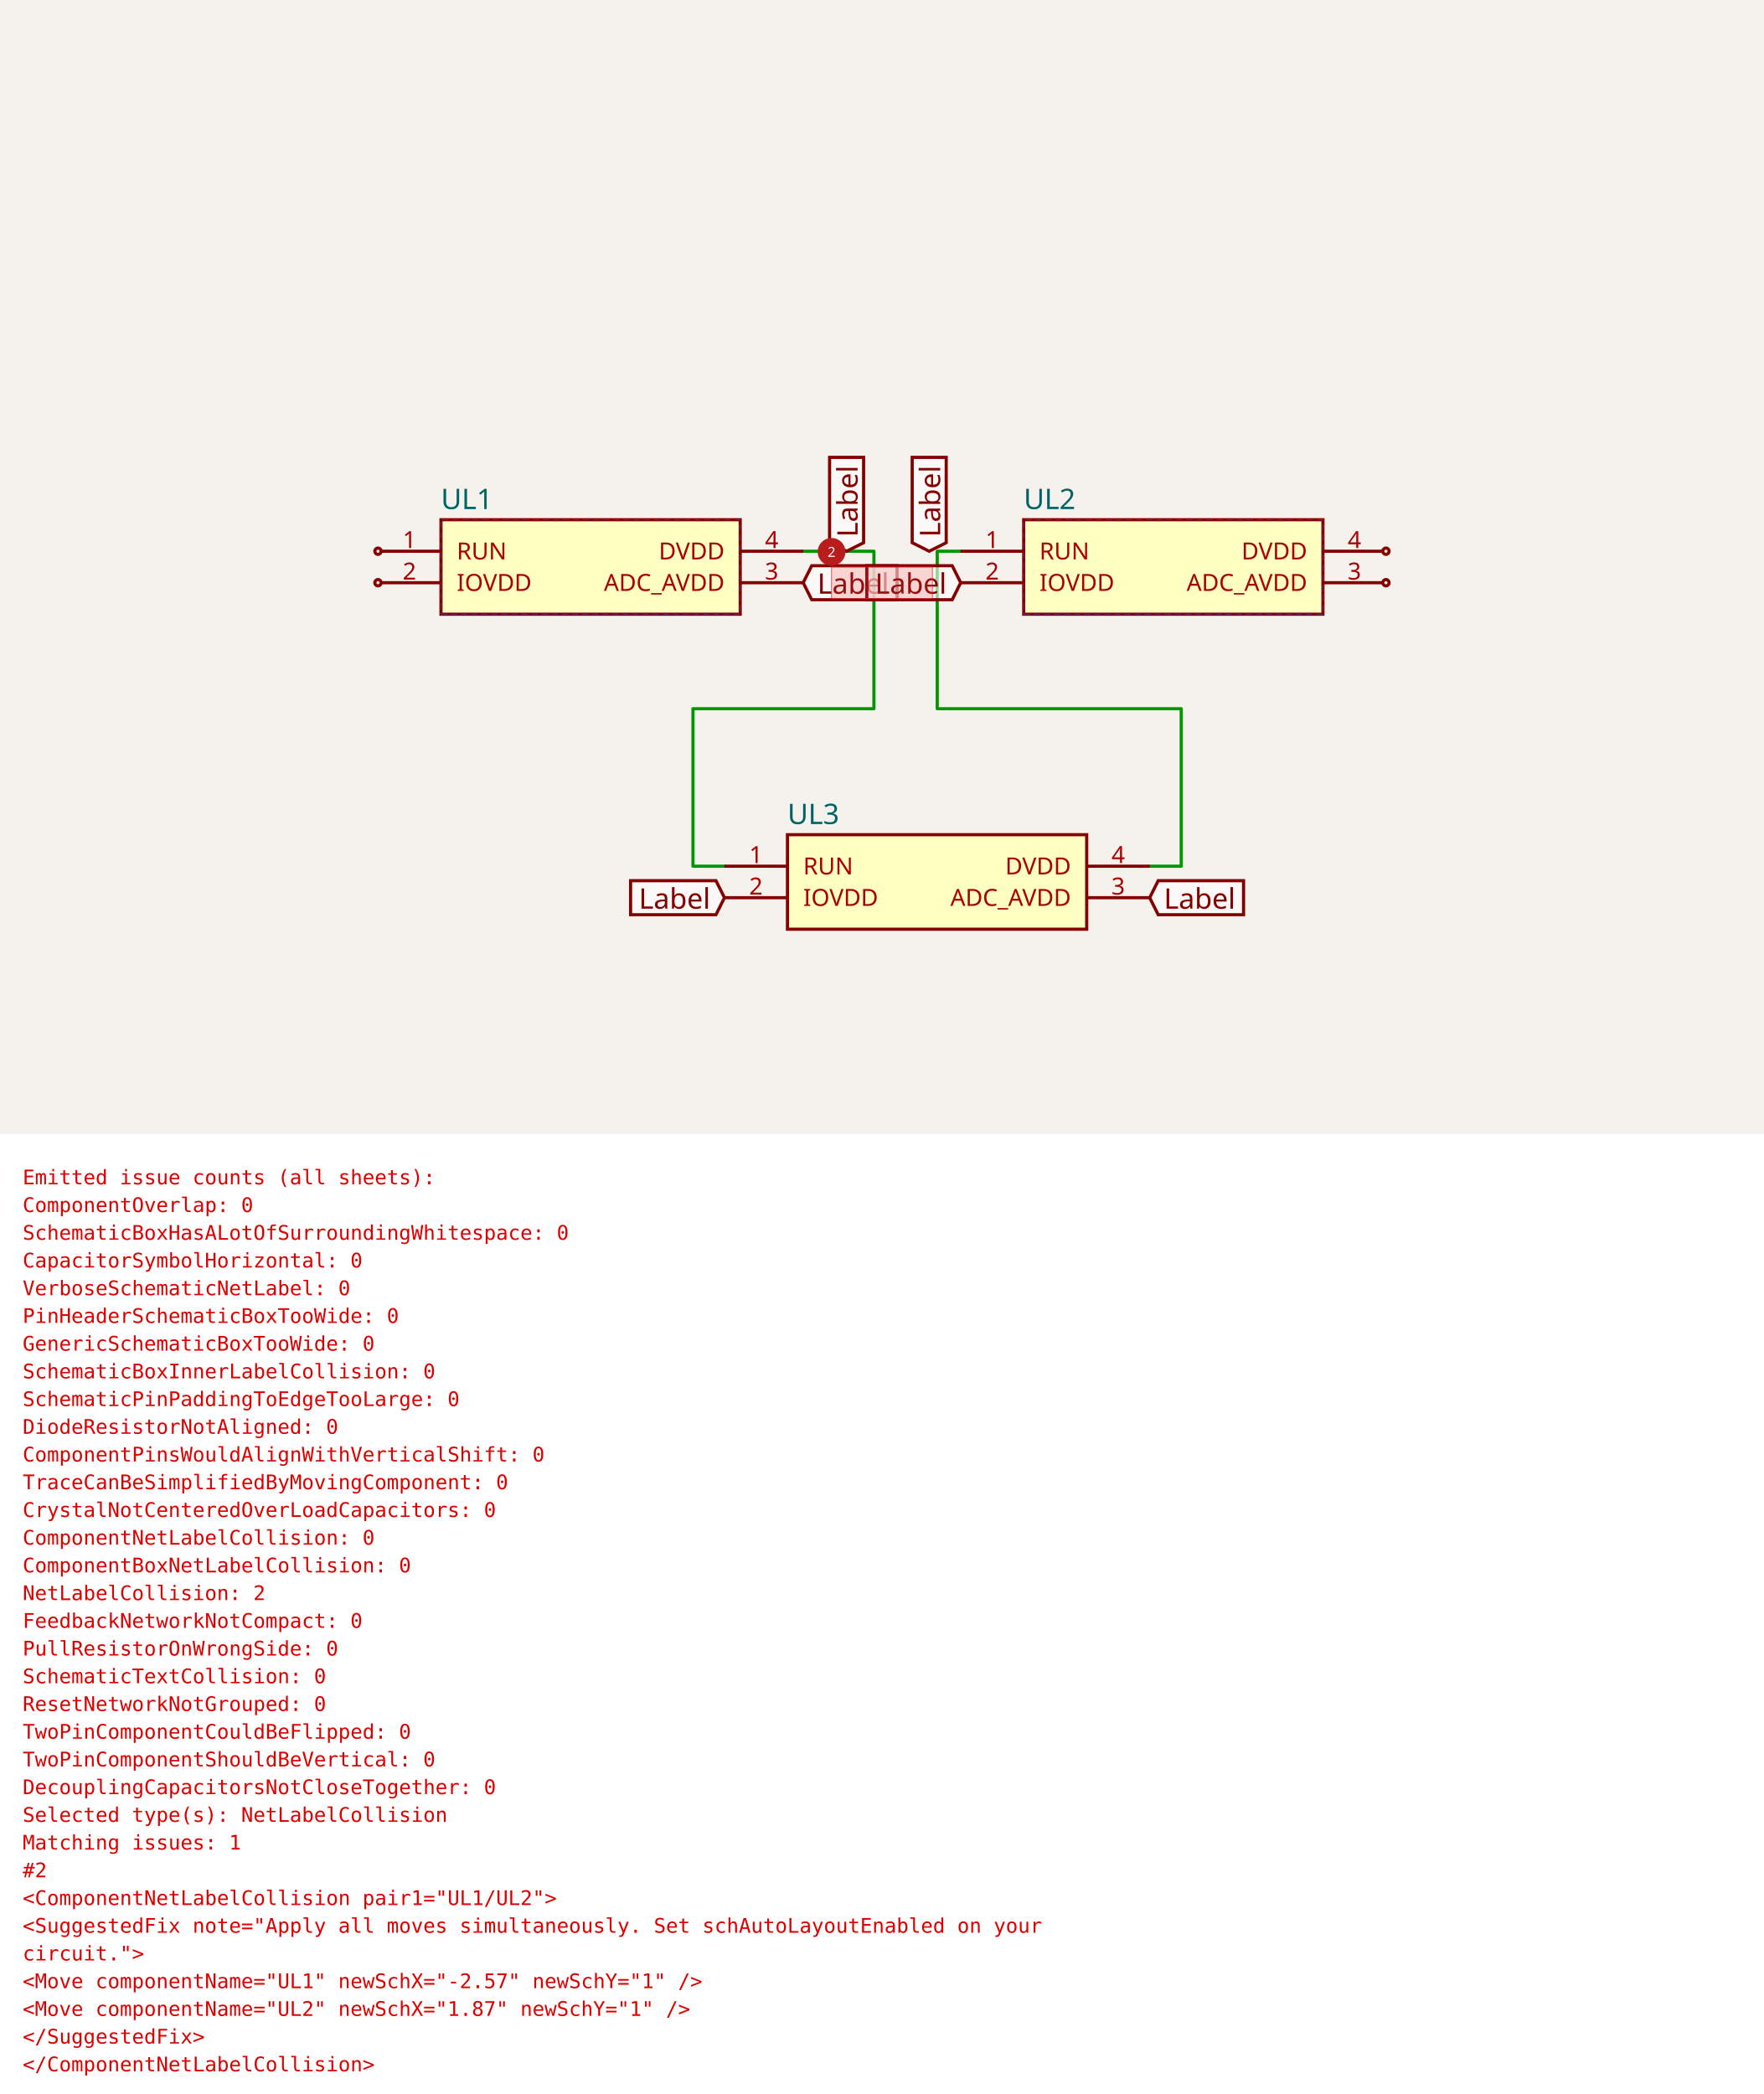
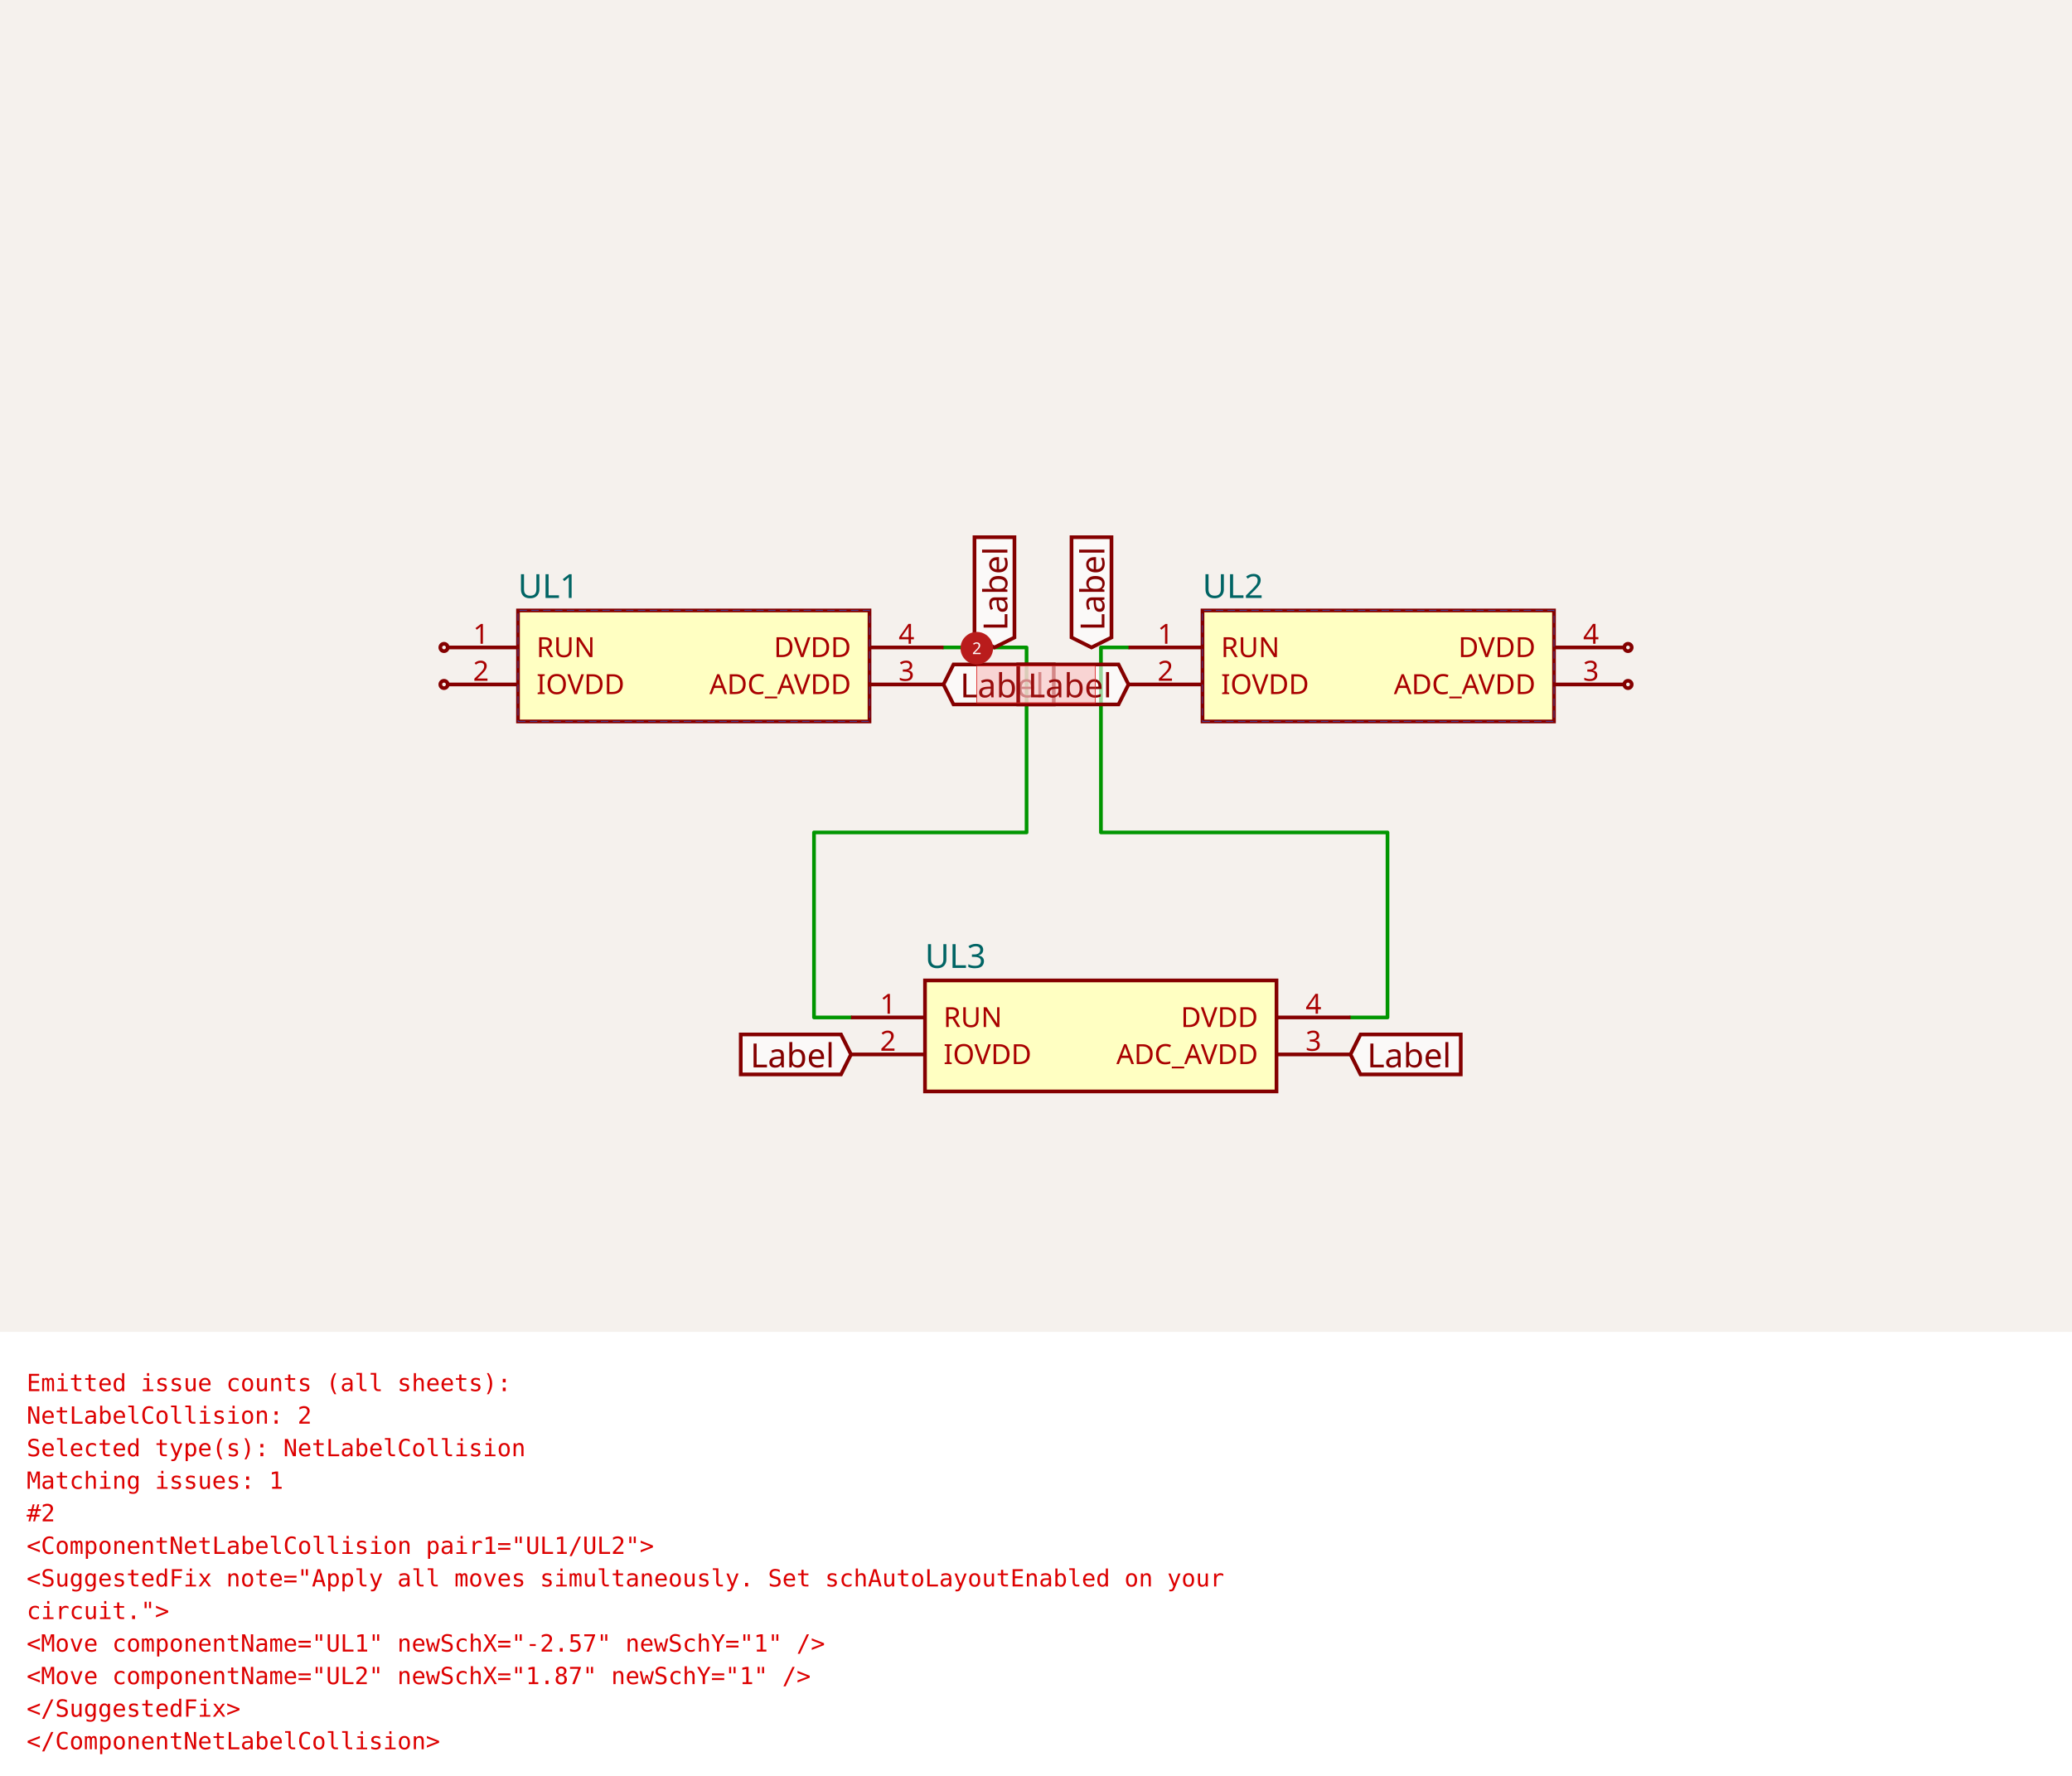
- <svg xmlns="http://www.w3.org/2000/svg" width="1400" height="1662" viewBox="0 0 1400 1662">
+ <svg xmlns="http://www.w3.org/2000/svg" width="1400" height="1200" viewBox="0 0 1400 1200">
  <g transform="translate(0, 0)">
    <svg class="tscircuit-schematic" width="1400" height="900" style="background-color: rgb(245, 241, 237)" data-real-to-screen-transform="matrix(37.9167357771,0,0,-37.9167357771,700,450)" data-software-used-string="@tscircuit/core@0.0.1382" viewBox="474.395 388.708 424.667 46.75">
      <style>
              .boundary { fill: rgb(245, 241, 237); }
              .schematic-boundary { fill: none; stroke: #fff; }
              .component { fill: none; stroke: rgb(132, 0, 0); }
              .chip { fill: rgb(255, 255, 194); stroke: rgb(132, 0, 0); }
              .component-pin { fill: none; stroke: rgb(132, 0, 0); }
              /* Basic per-trace hover fallback */
              .trace:hover {
                filter: invert(1);
              }
              .trace:hover .trace-crossing-outline {
                opacity: 0;
              }
              .trace:hover .trace-junction {
                filter: invert(1);
              }
              /* Net-hover highlighting: when a trace or its overlays are hovered,
                 invert color for all traces (base + overlays) sharing the same
                 subcircuit connectivity key. Also hide crossing outline during hover. */
              svg:has(:is(g.trace[data-subcircuit-connectivity-map-key="LOGIC_LABELS_connectivity_net0"], g.trace-overlays[data-subcircuit-connectivity-map-key="LOGIC_LABELS_connectivity_net0"]):hover) :is(g.trace[data-subcircuit-connectivity-map-key="LOGIC_LABELS_connectivity_net0"], g.trace-overlays[data-subcircuit-connectivity-map-key="LOGIC_LABELS_connectivity_net0"]) { filter: invert(1); }
svg:has(:is(g.trace[data-subcircuit-connectivity-map-key="LOGIC_LABELS_connectivity_net0"], g.trace-overlays[data-subcircuit-connectivity-map-key="LOGIC_LABELS_connectivity_net0"]):hover) g.trace-overlays[data-subcircuit-connectivity-map-key="LOGIC_LABELS_connectivity_net0"] .trace-crossing-outline { opacity: 0; }
svg:has(:is(g.trace[data-subcircuit-connectivity-map-key="LOGIC_LABELS_connectivity_net2"], g.trace-overlays[data-subcircuit-connectivity-map-key="LOGIC_LABELS_connectivity_net2"]):hover) :is(g.trace[data-subcircuit-connectivity-map-key="LOGIC_LABELS_connectivity_net2"], g.trace-overlays[data-subcircuit-connectivity-map-key="LOGIC_LABELS_connectivity_net2"]) { filter: invert(1); }
svg:has(:is(g.trace[data-subcircuit-connectivity-map-key="LOGIC_LABELS_connectivity_net2"], g.trace-overlays[data-subcircuit-connectivity-map-key="LOGIC_LABELS_connectivity_net2"]):hover) g.trace-overlays[data-subcircuit-connectivity-map-key="LOGIC_LABELS_connectivity_net2"] .trace-crossing-outline { opacity: 0; }
              .text { font-family: sans-serif; fill: rgb(0, 150, 0); }
              .pin-number { fill: rgb(169, 0, 0); }
              .port-label { fill: rgb(0, 100, 100); }
              .component-name { fill: rgb(0, 100, 100); }

            </style>
      <rect class="boundary" x="0" y="0" width="1400" height="900" />
      <g class="schematic-sheet" data-circuit-json-type="schematic_sheet" data-schematic-sheet-id="schematic_sheet_1">
        <rect class="sch-rect" x="90.384" y="18.958" width="1219.232" height="862.083" fill="none" stroke="rgb(132, 0, 0)" stroke-width="0.821" data-schematic-rect-id="schematic_sheet_1_outer" />
        <rect class="sch-rect" x="110.91" y="39.484" width="1178.18" height="821.032" fill="none" stroke="rgb(132, 0, 0)" stroke-width="0.821" data-schematic-rect-id="schematic_sheet_1_inner" />
        <line class="sch-line" x1="307.273" y1="18.958" x2="307.273" y2="39.484" stroke="rgb(132, 0, 0)" stroke-width="0.821" data-schematic-line-id="schematic_sheet_1_top_column_1" />
        <line class="sch-line" x1="307.273" y1="881.042" x2="307.273" y2="860.516" stroke="rgb(132, 0, 0)" stroke-width="0.821" data-schematic-line-id="schematic_sheet_1_bottom_column_1" />
        <line class="sch-line" x1="503.637" y1="18.958" x2="503.637" y2="39.484" stroke="rgb(132, 0, 0)" stroke-width="0.821" data-schematic-line-id="schematic_sheet_1_top_column_2" />
        <line class="sch-line" x1="503.637" y1="881.042" x2="503.637" y2="860.516" stroke="rgb(132, 0, 0)" stroke-width="0.821" data-schematic-line-id="schematic_sheet_1_bottom_column_2" />
        <line class="sch-line" x1="700" y1="18.958" x2="700" y2="39.484" stroke="rgb(132, 0, 0)" stroke-width="0.821" data-schematic-line-id="schematic_sheet_1_top_column_3" />
        <line class="sch-line" x1="700" y1="881.042" x2="700" y2="860.516" stroke="rgb(132, 0, 0)" stroke-width="0.821" data-schematic-line-id="schematic_sheet_1_bottom_column_3" />
        <line class="sch-line" x1="896.363" y1="18.958" x2="896.363" y2="39.484" stroke="rgb(132, 0, 0)" stroke-width="0.821" data-schematic-line-id="schematic_sheet_1_top_column_4" />
        <line class="sch-line" x1="896.363" y1="881.042" x2="896.363" y2="860.516" stroke="rgb(132, 0, 0)" stroke-width="0.821" data-schematic-line-id="schematic_sheet_1_bottom_column_4" />
        <line class="sch-line" x1="1092.727" y1="18.958" x2="1092.727" y2="39.484" stroke="rgb(132, 0, 0)" stroke-width="0.821" data-schematic-line-id="schematic_sheet_1_top_column_5" />
        <line class="sch-line" x1="1092.727" y1="881.042" x2="1092.727" y2="860.516" stroke="rgb(132, 0, 0)" stroke-width="0.821" data-schematic-line-id="schematic_sheet_1_bottom_column_5" />
        <line class="sch-line" x1="90.384" y1="655.258" x2="110.91" y2="655.258" stroke="rgb(132, 0, 0)" stroke-width="0.821" data-schematic-line-id="schematic_sheet_1_left_row_1" />
        <line class="sch-line" x1="1309.616" y1="655.258" x2="1289.09" y2="655.258" stroke="rgb(132, 0, 0)" stroke-width="0.821" data-schematic-line-id="schematic_sheet_1_right_row_1" />
        <line class="sch-line" x1="90.384" y1="450" x2="110.91" y2="450" stroke="rgb(132, 0, 0)" stroke-width="0.821" data-schematic-line-id="schematic_sheet_1_left_row_2" />
        <line class="sch-line" x1="1309.616" y1="450" x2="1289.09" y2="450" stroke="rgb(132, 0, 0)" stroke-width="0.821" data-schematic-line-id="schematic_sheet_1_right_row_2" />
        <line class="sch-line" x1="90.384" y1="244.742" x2="110.91" y2="244.742" stroke="rgb(132, 0, 0)" stroke-width="0.821" data-schematic-line-id="schematic_sheet_1_left_row_3" />
        <line class="sch-line" x1="1309.616" y1="244.742" x2="1289.09" y2="244.742" stroke="rgb(132, 0, 0)" stroke-width="0.821" data-schematic-line-id="schematic_sheet_1_right_row_3" />
        <text class="sch-text" x="209.091" y="29.221" fill="rgb(132, 132, 132)" text-anchor="middle" dominant-baseline="middle" font-family="sans-serif" font-size="12.315px" transform="rotate(0, 209.0915, 29.22126)">1</text>
        <text class="sch-text" x="209.091" y="870.779" fill="rgb(132, 132, 132)" text-anchor="middle" dominant-baseline="middle" font-family="sans-serif" font-size="12.315px" transform="rotate(0, 209.0915, 870.7787)">1</text>
        <text class="sch-text" x="405.455" y="29.221" fill="rgb(132, 132, 132)" text-anchor="middle" dominant-baseline="middle" font-family="sans-serif" font-size="12.315px" transform="rotate(0, 405.4549, 29.22126)">2</text>
        <text class="sch-text" x="405.455" y="870.779" fill="rgb(132, 132, 132)" text-anchor="middle" dominant-baseline="middle" font-family="sans-serif" font-size="12.315px" transform="rotate(0, 405.4549, 870.7787)">2</text>
        <text class="sch-text" x="601.818" y="29.221" fill="rgb(132, 132, 132)" text-anchor="middle" dominant-baseline="middle" font-family="sans-serif" font-size="12.315px" transform="rotate(0, 601.8183, 29.22126)">3</text>
        <text class="sch-text" x="601.818" y="870.779" fill="rgb(132, 132, 132)" text-anchor="middle" dominant-baseline="middle" font-family="sans-serif" font-size="12.315px" transform="rotate(0, 601.8183, 870.7787)">3</text>
        <text class="sch-text" x="798.182" y="29.221" fill="rgb(132, 132, 132)" text-anchor="middle" dominant-baseline="middle" font-family="sans-serif" font-size="12.315px" transform="rotate(0, 798.1817, 29.22126)">4</text>
        <text class="sch-text" x="798.182" y="870.779" fill="rgb(132, 132, 132)" text-anchor="middle" dominant-baseline="middle" font-family="sans-serif" font-size="12.315px" transform="rotate(0, 798.1817, 870.7787)">4</text>
        <text class="sch-text" x="994.545" y="29.221" fill="rgb(132, 132, 132)" text-anchor="middle" dominant-baseline="middle" font-family="sans-serif" font-size="12.315px" transform="rotate(0, 994.5451, 29.22126)">5</text>
        <text class="sch-text" x="994.545" y="870.779" fill="rgb(132, 132, 132)" text-anchor="middle" dominant-baseline="middle" font-family="sans-serif" font-size="12.315px" transform="rotate(0, 994.5451, 870.7787)">5</text>
        <text class="sch-text" x="1190.909" y="29.221" fill="rgb(132, 132, 132)" text-anchor="middle" dominant-baseline="middle" font-family="sans-serif" font-size="12.315px" transform="rotate(0, 1190.909, 29.22126)">6</text>
        <text class="sch-text" x="1190.909" y="870.779" fill="rgb(132, 132, 132)" text-anchor="middle" dominant-baseline="middle" font-family="sans-serif" font-size="12.315px" transform="rotate(0, 1190.909, 870.7787)">6</text>
        <text class="sch-text" x="100.647" y="142.113" fill="rgb(132, 132, 132)" text-anchor="middle" dominant-baseline="middle" font-family="sans-serif" font-size="12.315px" transform="rotate(0, 100.6469, 142.1131)">A</text>
        <text class="sch-text" x="1299.353" y="142.113" fill="rgb(132, 132, 132)" text-anchor="middle" dominant-baseline="middle" font-family="sans-serif" font-size="12.315px" transform="rotate(0, 1299.353, 142.1131)">A</text>
        <text class="sch-text" x="100.647" y="347.371" fill="rgb(132, 132, 132)" text-anchor="middle" dominant-baseline="middle" font-family="sans-serif" font-size="12.315px" transform="rotate(0, 100.6469, 347.371)">B</text>
        <text class="sch-text" x="1299.353" y="347.371" fill="rgb(132, 132, 132)" text-anchor="middle" dominant-baseline="middle" font-family="sans-serif" font-size="12.315px" transform="rotate(0, 1299.353, 347.371)">B</text>
        <text class="sch-text" x="100.647" y="552.629" fill="rgb(132, 132, 132)" text-anchor="middle" dominant-baseline="middle" font-family="sans-serif" font-size="12.315px" transform="rotate(0, 100.6469, 552.629)">C</text>
        <text class="sch-text" x="1299.353" y="552.629" fill="rgb(132, 132, 132)" text-anchor="middle" dominant-baseline="middle" font-family="sans-serif" font-size="12.315px" transform="rotate(0, 1299.353, 552.629)">C</text>
        <text class="sch-text" x="100.647" y="757.887" fill="rgb(132, 132, 132)" text-anchor="middle" dominant-baseline="middle" font-family="sans-serif" font-size="12.315px" transform="rotate(0, 100.6469, 757.8869)">D</text>
        <text class="sch-text" x="1299.353" y="757.887" fill="rgb(132, 132, 132)" text-anchor="middle" dominant-baseline="middle" font-family="sans-serif" font-size="12.315px" transform="rotate(0, 1299.353, 757.8869)">D</text>
      </g>
      <g class="trace sch-trace" data-layer="base" data-circuit-json-type="schematic_trace" data-schematic-trace-id="schematic_trace_2" data-subcircuit-connectivity-map-key="LOGIC_LABELS_connectivity_net0">
        <path d="M 667.771 408.292 L 684.795 408.292 L 684.795 446.208 L 641.229 446.208 L 641.229 484.125 L 648.812 484.125" class="trace-invisible-hover-outline sch-trace-hitbox" stroke="rgb(0, 150, 0)" fill="none" stroke-width="6.067px" stroke-linecap="round" opacity="0" stroke-linejoin="round" />
        <path class="sch-trace-path" d="M 667.771 408.292 L 684.795 408.292 L 684.795 446.208 L 641.229 446.208 L 641.229 484.125 L 648.812 484.125" stroke="rgb(0, 150, 0)" fill="none" stroke-width="0.758px" stroke-linecap="round" stroke-linejoin="round" />
      </g>
      <g class="trace sch-trace" data-layer="base" data-circuit-json-type="schematic_trace" data-schematic-trace-id="schematic_trace_3" data-subcircuit-connectivity-map-key="LOGIC_LABELS_connectivity_net2">
        <path d="M 705.688 408.292 L 700.038 408.292 L 700.038 446.208 L 758.771 446.208 L 758.771 484.125 L 751.188 484.125" class="trace-invisible-hover-outline sch-trace-hitbox" stroke="rgb(0, 150, 0)" fill="none" stroke-width="6.067px" stroke-linecap="round" opacity="0" stroke-linejoin="round" />
        <path class="sch-trace-path" d="M 705.688 408.292 L 700.038 408.292 L 700.038 446.208 L 758.771 446.208 L 758.771 484.125 L 751.188 484.125" stroke="rgb(0, 150, 0)" fill="none" stroke-width="0.758px" stroke-linecap="round" stroke-linejoin="round" />
      </g>
      <g class="trace-overlays sch-trace-overlays" data-layer="overlay" data-circuit-json-type="schematic_trace" data-schematic-trace-id="schematic_trace_2" data-subcircuit-connectivity-map-key="LOGIC_LABELS_connectivity_net0" />
      <g class="trace-overlays sch-trace-overlays" data-layer="overlay" data-circuit-json-type="schematic_trace" data-schematic-trace-id="schematic_trace_3" data-subcircuit-connectivity-map-key="LOGIC_LABELS_connectivity_net2" />
      <g class="sch-component" data-circuit-json-type="schematic_component" data-schematic-component-id="schematic_component_3" data-schematic-sheet-id="schematic_sheet_1">
        <rect class="component chip sch-component-body" x="580.562" y="400.708" width="72.042" height="22.75" stroke-width="0.758px" fill="rgb(255, 255, 194)" stroke="rgb(132, 0, 0)" />
        <rect class="component-overlay sch-component-overlay" x="580.562" y="400.708" width="72.042" height="22.75" fill="transparent" />
        <text class="sch-text" x="580.562" y="428.387" fill="#006464" text-anchor="start" dominant-baseline="middle" font-family="sans-serif" font-size="6.825px" transform="rotate(0, 580.5623, 428.3875)" />
        <text class="sch-text" x="580.562" y="395.779" fill="#006464" text-anchor="start" dominant-baseline="middle" font-family="sans-serif" font-size="6.825px" transform="rotate(0, 580.5623, 395.7791)">UL1</text>
        <line class="component-pin sch-component-pin sch-port-line" x1="580.562" y1="408.292" x2="566.154" y2="408.292" stroke-width="0.758px" />
        <g class="sch-port" data-schematic-port-id="source_port_12">
          <circle class="component-pin sch-component-pin sch-port-terminal" cx="565.396" cy="408.292" r="0.758" stroke-width="0.758px" />
          <rect x="564.637" y="407.533" width="1.517" height="1.517" opacity="0" />
        </g>
        <text class="pin-number sch-pin-number" x="572.979" y="407.533" style="font-family: sans-serif;" fill="rgb(169, 0, 0)" text-anchor="middle" dominant-baseline="auto" font-size="5.688px" transform="">1</text>
        <text class="pin-number sch-pin-label" x="584.354" y="408.292" style="font-family: sans-serif;" fill="rgb(169, 0, 0)" text-anchor="start" dominant-baseline="middle" font-size="5.688px" transform="">RUN</text>
        <line class="component-pin sch-component-pin sch-port-line" x1="580.562" y1="415.875" x2="566.154" y2="415.875" stroke-width="0.758px" />
        <g class="sch-port" data-schematic-port-id="source_port_13">
          <circle class="component-pin sch-component-pin sch-port-terminal" cx="565.396" cy="415.875" r="0.758" stroke-width="0.758px" />
          <rect x="564.637" y="415.117" width="1.517" height="1.517" opacity="0" />
        </g>
        <text class="pin-number sch-pin-number" x="572.979" y="415.117" style="font-family: sans-serif;" fill="rgb(169, 0, 0)" text-anchor="middle" dominant-baseline="auto" font-size="5.688px" transform="">2</text>
        <text class="pin-number sch-pin-label" x="584.354" y="415.875" style="font-family: sans-serif;" fill="rgb(169, 0, 0)" text-anchor="start" dominant-baseline="middle" font-size="5.688px" transform="">IOVDD</text>
        <line class="component-pin sch-component-pin sch-port-line" x1="652.604" y1="415.875" x2="667.771" y2="415.875" stroke-width="0.758px" />
        <g class="sch-port" data-schematic-port-id="source_port_14">
          <rect x="667.012" y="415.117" width="1.517" height="1.517" opacity="0" />
        </g>
        <text class="pin-number sch-pin-number" x="660.187" y="415.117" style="font-family: sans-serif;" fill="rgb(169, 0, 0)" text-anchor="middle" dominant-baseline="auto" font-size="5.688px" transform="">3</text>
        <text class="pin-number sch-pin-label" x="648.812" y="415.875" style="font-family: sans-serif;" fill="rgb(169, 0, 0)" text-anchor="end" dominant-baseline="middle" font-size="5.688px" transform="">ADC_AVDD</text>
        <line class="component-pin sch-component-pin sch-port-line" x1="652.604" y1="408.292" x2="667.771" y2="408.292" stroke-width="0.758px" />
        <g class="sch-port" data-schematic-port-id="source_port_15">
          <rect x="667.012" y="407.533" width="1.517" height="1.517" opacity="0" />
        </g>
        <text class="pin-number sch-pin-number" x="660.187" y="407.533" style="font-family: sans-serif;" fill="rgb(169, 0, 0)" text-anchor="middle" dominant-baseline="auto" font-size="5.688px" transform="">4</text>
        <text class="pin-number sch-pin-label" x="648.812" y="408.292" style="font-family: sans-serif;" fill="rgb(169, 0, 0)" text-anchor="end" dominant-baseline="middle" font-size="5.688px" transform="">DVDD</text>
      </g>
      <g class="sch-component" data-circuit-json-type="schematic_component" data-schematic-component-id="schematic_component_4" data-schematic-sheet-id="schematic_sheet_1">
        <rect class="component chip sch-component-body" x="720.854" y="400.708" width="72.042" height="22.75" stroke-width="0.758px" fill="rgb(255, 255, 194)" stroke="rgb(132, 0, 0)" />
        <rect class="component-overlay sch-component-overlay" x="720.854" y="400.708" width="72.042" height="22.75" fill="transparent" />
        <text class="sch-text" x="720.854" y="428.387" fill="#006464" text-anchor="start" dominant-baseline="middle" font-family="sans-serif" font-size="6.825px" transform="rotate(0, 720.8542, 428.3875)" />
        <text class="sch-text" x="720.854" y="395.779" fill="#006464" text-anchor="start" dominant-baseline="middle" font-family="sans-serif" font-size="6.825px" transform="rotate(0, 720.8542, 395.7791)">UL2</text>
        <line class="component-pin sch-component-pin sch-port-line" x1="720.854" y1="408.292" x2="705.688" y2="408.292" stroke-width="0.758px" />
        <g class="sch-port" data-schematic-port-id="source_port_16">
          <rect x="704.929" y="407.533" width="1.517" height="1.517" opacity="0" />
        </g>
        <text class="pin-number sch-pin-number" x="713.271" y="407.533" style="font-family: sans-serif;" fill="rgb(169, 0, 0)" text-anchor="middle" dominant-baseline="auto" font-size="5.688px" transform="">1</text>
        <text class="pin-number sch-pin-label" x="724.646" y="408.292" style="font-family: sans-serif;" fill="rgb(169, 0, 0)" text-anchor="start" dominant-baseline="middle" font-size="5.688px" transform="">RUN</text>
        <line class="component-pin sch-component-pin sch-port-line" x1="720.854" y1="415.875" x2="705.688" y2="415.875" stroke-width="0.758px" />
        <g class="sch-port" data-schematic-port-id="source_port_17">
          <rect x="704.929" y="415.117" width="1.517" height="1.517" opacity="0" />
        </g>
        <text class="pin-number sch-pin-number" x="713.271" y="415.117" style="font-family: sans-serif;" fill="rgb(169, 0, 0)" text-anchor="middle" dominant-baseline="auto" font-size="5.688px" transform="">2</text>
        <text class="pin-number sch-pin-label" x="724.646" y="415.875" style="font-family: sans-serif;" fill="rgb(169, 0, 0)" text-anchor="start" dominant-baseline="middle" font-size="5.688px" transform="">IOVDD</text>
        <line class="component-pin sch-component-pin sch-port-line" x1="792.896" y1="415.875" x2="807.304" y2="415.875" stroke-width="0.758px" />
        <g class="sch-port" data-schematic-port-id="source_port_18">
          <circle class="component-pin sch-component-pin sch-port-terminal" cx="808.063" cy="415.875" r="0.758" stroke-width="0.758px" />
          <rect x="807.304" y="415.117" width="1.517" height="1.517" opacity="0" />
        </g>
        <text class="pin-number sch-pin-number" x="800.479" y="415.117" style="font-family: sans-serif;" fill="rgb(169, 0, 0)" text-anchor="middle" dominant-baseline="auto" font-size="5.688px" transform="">3</text>
        <text class="pin-number sch-pin-label" x="789.104" y="415.875" style="font-family: sans-serif;" fill="rgb(169, 0, 0)" text-anchor="end" dominant-baseline="middle" font-size="5.688px" transform="">ADC_AVDD</text>
        <line class="component-pin sch-component-pin sch-port-line" x1="792.896" y1="408.292" x2="807.304" y2="408.292" stroke-width="0.758px" />
        <g class="sch-port" data-schematic-port-id="source_port_19">
          <circle class="component-pin sch-component-pin sch-port-terminal" cx="808.063" cy="408.292" r="0.758" stroke-width="0.758px" />
          <rect x="807.304" y="407.533" width="1.517" height="1.517" opacity="0" />
        </g>
        <text class="pin-number sch-pin-number" x="800.479" y="407.533" style="font-family: sans-serif;" fill="rgb(169, 0, 0)" text-anchor="middle" dominant-baseline="auto" font-size="5.688px" transform="">4</text>
        <text class="pin-number sch-pin-label" x="789.104" y="408.292" style="font-family: sans-serif;" fill="rgb(169, 0, 0)" text-anchor="end" dominant-baseline="middle" font-size="5.688px" transform="">DVDD</text>
      </g>
      <g class="sch-component" data-circuit-json-type="schematic_component" data-schematic-component-id="schematic_component_5" data-schematic-sheet-id="schematic_sheet_1">
        <rect class="component chip sch-component-body" x="663.979" y="476.542" width="72.042" height="22.75" stroke-width="0.758px" fill="rgb(255, 255, 194)" stroke="rgb(132, 0, 0)" />
        <rect class="component-overlay sch-component-overlay" x="663.979" y="476.542" width="72.042" height="22.75" fill="transparent" />
        <text class="sch-text" x="663.979" y="504.221" fill="#006464" text-anchor="start" dominant-baseline="middle" font-family="sans-serif" font-size="6.825px" transform="rotate(0, 663.9791, 504.2209)" />
        <text class="sch-text" x="663.979" y="471.613" fill="#006464" text-anchor="start" dominant-baseline="middle" font-family="sans-serif" font-size="6.825px" transform="rotate(0, 663.9791, 471.6125)">UL3</text>
        <line class="component-pin sch-component-pin sch-port-line" x1="663.979" y1="484.125" x2="648.812" y2="484.125" stroke-width="0.758px" />
        <g class="sch-port" data-schematic-port-id="source_port_20">
          <rect x="648.054" y="483.367" width="1.517" height="1.517" opacity="0" />
        </g>
        <text class="pin-number sch-pin-number" x="656.396" y="483.367" style="font-family: sans-serif;" fill="rgb(169, 0, 0)" text-anchor="middle" dominant-baseline="auto" font-size="5.688px" transform="">1</text>
        <text class="pin-number sch-pin-label" x="667.771" y="484.125" style="font-family: sans-serif;" fill="rgb(169, 0, 0)" text-anchor="start" dominant-baseline="middle" font-size="5.688px" transform="">RUN</text>
        <line class="component-pin sch-component-pin sch-port-line" x1="663.979" y1="491.708" x2="648.812" y2="491.708" stroke-width="0.758px" />
        <g class="sch-port" data-schematic-port-id="source_port_21">
          <rect x="648.054" y="490.95" width="1.517" height="1.517" opacity="0" />
        </g>
        <text class="pin-number sch-pin-number" x="656.396" y="490.95" style="font-family: sans-serif;" fill="rgb(169, 0, 0)" text-anchor="middle" dominant-baseline="auto" font-size="5.688px" transform="">2</text>
        <text class="pin-number sch-pin-label" x="667.771" y="491.708" style="font-family: sans-serif;" fill="rgb(169, 0, 0)" text-anchor="start" dominant-baseline="middle" font-size="5.688px" transform="">IOVDD</text>
        <line class="component-pin sch-component-pin sch-port-line" x1="736.021" y1="491.708" x2="751.188" y2="491.708" stroke-width="0.758px" />
        <g class="sch-port" data-schematic-port-id="source_port_22">
          <rect x="750.429" y="490.95" width="1.517" height="1.517" opacity="0" />
        </g>
        <text class="pin-number sch-pin-number" x="743.604" y="490.95" style="font-family: sans-serif;" fill="rgb(169, 0, 0)" text-anchor="middle" dominant-baseline="auto" font-size="5.688px" transform="">3</text>
        <text class="pin-number sch-pin-label" x="732.229" y="491.708" style="font-family: sans-serif;" fill="rgb(169, 0, 0)" text-anchor="end" dominant-baseline="middle" font-size="5.688px" transform="">ADC_AVDD</text>
        <line class="component-pin sch-component-pin sch-port-line" x1="736.021" y1="484.125" x2="751.188" y2="484.125" stroke-width="0.758px" />
        <g class="sch-port" data-schematic-port-id="source_port_23">
          <rect x="750.429" y="483.367" width="1.517" height="1.517" opacity="0" />
        </g>
        <text class="pin-number sch-pin-number" x="743.604" y="483.367" style="font-family: sans-serif;" fill="rgb(169, 0, 0)" text-anchor="middle" dominant-baseline="auto" font-size="5.688px" transform="">4</text>
        <text class="pin-number sch-pin-label" x="732.229" y="484.125" style="font-family: sans-serif;" fill="rgb(169, 0, 0)" text-anchor="end" dominant-baseline="middle" font-size="5.688px" transform="">DVDD</text>
      </g>
      <g class="schematic-port-hover sch-port-hover" data-schematic-port-id="source_port_12" data-schematic-sheet-id="schematic_sheet_1">
        <circle cx="565.396" cy="408.292" r="1.517" fill="red" opacity="0" />
      </g>
      <g class="schematic-port-hover sch-port-hover" data-schematic-port-id="source_port_13" data-schematic-sheet-id="schematic_sheet_1">
        <circle cx="565.396" cy="415.875" r="1.517" fill="red" opacity="0" />
      </g>
      <g class="schematic-port-hover sch-port-hover" data-schematic-port-id="source_port_14" data-schematic-sheet-id="schematic_sheet_1">
        <circle cx="667.771" cy="415.875" r="1.517" fill="red" opacity="0" />
      </g>
      <g class="schematic-port-hover sch-port-hover" data-schematic-port-id="source_port_15" data-schematic-sheet-id="schematic_sheet_1">
        <circle cx="667.771" cy="408.292" r="1.517" fill="red" opacity="0" />
      </g>
      <g class="schematic-port-hover sch-port-hover" data-schematic-port-id="source_port_16" data-schematic-sheet-id="schematic_sheet_1">
        <circle cx="705.688" cy="408.292" r="1.517" fill="red" opacity="0" />
      </g>
      <g class="schematic-port-hover sch-port-hover" data-schematic-port-id="source_port_17" data-schematic-sheet-id="schematic_sheet_1">
        <circle cx="705.688" cy="415.875" r="1.517" fill="red" opacity="0" />
      </g>
      <g class="schematic-port-hover sch-port-hover" data-schematic-port-id="source_port_18" data-schematic-sheet-id="schematic_sheet_1">
        <circle cx="808.063" cy="415.875" r="1.517" fill="red" opacity="0" />
      </g>
      <g class="schematic-port-hover sch-port-hover" data-schematic-port-id="source_port_19" data-schematic-sheet-id="schematic_sheet_1">
        <circle cx="808.063" cy="408.292" r="1.517" fill="red" opacity="0" />
      </g>
      <g class="schematic-port-hover sch-port-hover" data-schematic-port-id="source_port_20" data-schematic-sheet-id="schematic_sheet_1">
        <circle cx="648.812" cy="484.125" r="1.517" fill="red" opacity="0" />
      </g>
      <g class="schematic-port-hover sch-port-hover" data-schematic-port-id="source_port_21" data-schematic-sheet-id="schematic_sheet_1">
        <circle cx="648.812" cy="491.708" r="1.517" fill="red" opacity="0" />
      </g>
      <g class="schematic-port-hover sch-port-hover" data-schematic-port-id="source_port_22" data-schematic-sheet-id="schematic_sheet_1">
        <circle cx="751.188" cy="491.708" r="1.517" fill="red" opacity="0" />
      </g>
      <g class="schematic-port-hover sch-port-hover" data-schematic-port-id="source_port_23" data-schematic-sheet-id="schematic_sheet_1">
        <circle cx="751.188" cy="484.125" r="1.517" fill="red" opacity="0" />
      </g>
      <path class="net-label sch-net-label" d="     M 667.771,415.875     L 669.818,411.78     L 690.369,411.78     L 690.369,419.97     L 669.818,419.97     Z   " fill="rgba(255, 255, 255, 0.6)" stroke="rgb(132, 0, 0)" stroke-width="0.758px" />
      <text class="net-label-text sch-net-label-text" x="671.183" y="415.875" fill="rgb(132, 0, 0)" text-anchor="start" dominant-baseline="central" font-family="sans-serif" font-variant-numeric="tabular-nums" font-size="6.825px" transform="">Label</text>
      <path class="net-label sch-net-label" d="     M 648.812,491.708     L 646.765,495.803     L 626.214,495.803     L 626.214,487.613     L 646.765,487.613     Z   " fill="rgba(255, 255, 255, 0.6)" stroke="rgb(132, 0, 0)" stroke-width="0.758px" />
      <text class="net-label-text sch-net-label-text" x="645.4" y="491.708" fill="rgb(132, 0, 0)" text-anchor="end" dominant-baseline="central" font-family="sans-serif" font-variant-numeric="tabular-nums" font-size="6.825px" transform="">Label</text>
      <path class="net-label sch-net-label" d="     M 678.217,408.292     L 674.122,406.244     L 674.122,385.693     L 682.312,385.693     L 682.312,406.244     Z   " fill="rgba(255, 255, 255, 0.6)" stroke="rgb(132, 0, 0)" stroke-width="0.758px" />
      <text class="net-label-text sch-net-label-text" x="678.217" y="404.879" fill="rgb(132, 0, 0)" text-anchor="start" dominant-baseline="central" font-family="sans-serif" font-variant-numeric="tabular-nums" font-size="6.825px" transform="rotate(-90 678.2168 404.8791)">Label</text>
      <path class="net-label sch-net-label" d="     M 698.104,408.292     L 694.009,406.244     L 694.009,385.693     L 702.199,385.693     L 702.199,406.244     Z   " fill="rgba(255, 255, 255, 0.6)" stroke="rgb(132, 0, 0)" stroke-width="0.758px" />
      <text class="net-label-text sch-net-label-text" x="698.104" y="404.879" fill="rgb(132, 0, 0)" text-anchor="start" dominant-baseline="central" font-family="sans-serif" font-variant-numeric="tabular-nums" font-size="6.825px" transform="rotate(-90 698.1042 404.8791)">Label</text>
      <path class="net-label sch-net-label" d="     M 705.688,415.875     L 703.64,419.97     L 683.089,419.97     L 683.089,411.78     L 703.64,411.78     Z   " fill="rgba(255, 255, 255, 0.6)" stroke="rgb(132, 0, 0)" stroke-width="0.758px" />
      <text class="net-label-text sch-net-label-text" x="702.275" y="415.875" fill="rgb(132, 0, 0)" text-anchor="end" dominant-baseline="central" font-family="sans-serif" font-variant-numeric="tabular-nums" font-size="6.825px" transform="">Label</text>
      <path class="net-label sch-net-label" d="     M 751.188,491.708     L 753.235,487.613     L 773.786,487.613     L 773.786,495.803     L 753.235,495.803     Z   " fill="rgba(255, 255, 255, 0.6)" stroke="rgb(132, 0, 0)" stroke-width="0.758px" />
      <text class="net-label-text sch-net-label-text" x="754.6" y="491.708" fill="rgb(132, 0, 0)" text-anchor="start" dominant-baseline="central" font-family="sans-serif" font-variant-numeric="tabular-nums" font-size="6.825px" transform="">Label</text>
      <g class="placement-issue-overlays">
        <g data-issue-index="1" data-issue-type="NetLabelCollision">
          <g transform="matrix(37.91674 0 0 -37.91674 700 450)">
            <rect x="-3.15" y="0.7" width="1.9" height="0.6" fill="none" stroke="#2563eb" stroke-width="0.35" stroke-dasharray="5 3" vector-effect="non-scaling-stroke" />
            <rect x="0.55" y="0.7" width="1.9" height="0.6" fill="none" stroke="#2563eb" stroke-width="0.35" stroke-dasharray="5 3" vector-effect="non-scaling-stroke" />
            <rect x="-0.67" y="0.8" width="0.64" height="0.2" fill="#ef444433" stroke="#dc2626" stroke-width="0.5" vector-effect="non-scaling-stroke" />
          </g>
        </g>
        <g data-issue-number="2" data-issue-type="NetLabelCollision" transform="translate(674.5958 408.4433) scale(0.3033339)">
          <circle r="11" fill="#b91c1c" />
          <text y="4" text-anchor="middle" fill="white" font-family="sans-serif" font-size="11">2</text>
        </g>
      </g>
    </svg>
  </g>
  <g transform="translate(0, 900) scale(1, 1) translate(0, 0)">
    <rect width="100%" height="100%" fill="#fff" />
    <text x="18" y="40" fill="#d00" font-family="Menlo, Consolas, monospace" font-size="16">
      <tspan x="18" dy="0">Emitted issue counts (all sheets):</tspan>
-       <tspan x="18" dy="22">ComponentOverlap: 0</tspan>
-       <tspan x="18" dy="22">SchematicBoxHasALotOfSurroundingWhitespace: 0</tspan>
-       <tspan x="18" dy="22">CapacitorSymbolHorizontal: 0</tspan>
-       <tspan x="18" dy="22">VerboseSchematicNetLabel: 0</tspan>
-       <tspan x="18" dy="22">PinHeaderSchematicBoxTooWide: 0</tspan>
-       <tspan x="18" dy="22">GenericSchematicBoxTooWide: 0</tspan>
-       <tspan x="18" dy="22">SchematicBoxInnerLabelCollision: 0</tspan>
-       <tspan x="18" dy="22">SchematicPinPaddingToEdgeTooLarge: 0</tspan>
-       <tspan x="18" dy="22">DiodeResistorNotAligned: 0</tspan>
-       <tspan x="18" dy="22">ComponentPinsWouldAlignWithVerticalShift: 0</tspan>
-       <tspan x="18" dy="22">TraceCanBeSimplifiedByMovingComponent: 0</tspan>
-       <tspan x="18" dy="22">CrystalNotCenteredOverLoadCapacitors: 0</tspan>
-       <tspan x="18" dy="22">ComponentNetLabelCollision: 0</tspan>
-       <tspan x="18" dy="22">ComponentBoxNetLabelCollision: 0</tspan>
      <tspan x="18" dy="22">NetLabelCollision: 2</tspan>
-       <tspan x="18" dy="22">FeedbackNetworkNotCompact: 0</tspan>
-       <tspan x="18" dy="22">PullResistorOnWrongSide: 0</tspan>
-       <tspan x="18" dy="22">SchematicTextCollision: 0</tspan>
-       <tspan x="18" dy="22">ResetNetworkNotGrouped: 0</tspan>
-       <tspan x="18" dy="22">TwoPinComponentCouldBeFlipped: 0</tspan>
-       <tspan x="18" dy="22">TwoPinComponentShouldBeVertical: 0</tspan>
-       <tspan x="18" dy="22">DecouplingCapacitorsNotCloseTogether: 0</tspan>
      <tspan x="18" dy="22">Selected type(s): NetLabelCollision</tspan>
      <tspan x="18" dy="22">Matching issues: 1</tspan>
      <tspan x="18" dy="22">#2</tspan>
      <tspan x="18" dy="22">&lt;ComponentNetLabelCollision pair1="UL1/UL2"&gt;</tspan>
      <tspan x="18" dy="22">  &lt;SuggestedFix note="Apply all moves simultaneously. Set schAutoLayoutEnabled on your</tspan>
      <tspan x="18" dy="22">  circuit."&gt;</tspan>
      <tspan x="18" dy="22">    &lt;Move componentName="UL1" newSchX="-2.57" newSchY="1" /&gt;</tspan>
      <tspan x="18" dy="22">    &lt;Move componentName="UL2" newSchX="1.87" newSchY="1" /&gt;</tspan>
      <tspan x="18" dy="22">  &lt;/SuggestedFix&gt;</tspan>
      <tspan x="18" dy="22">&lt;/ComponentNetLabelCollision&gt;</tspan>
    </text>
  </g>
</svg>
